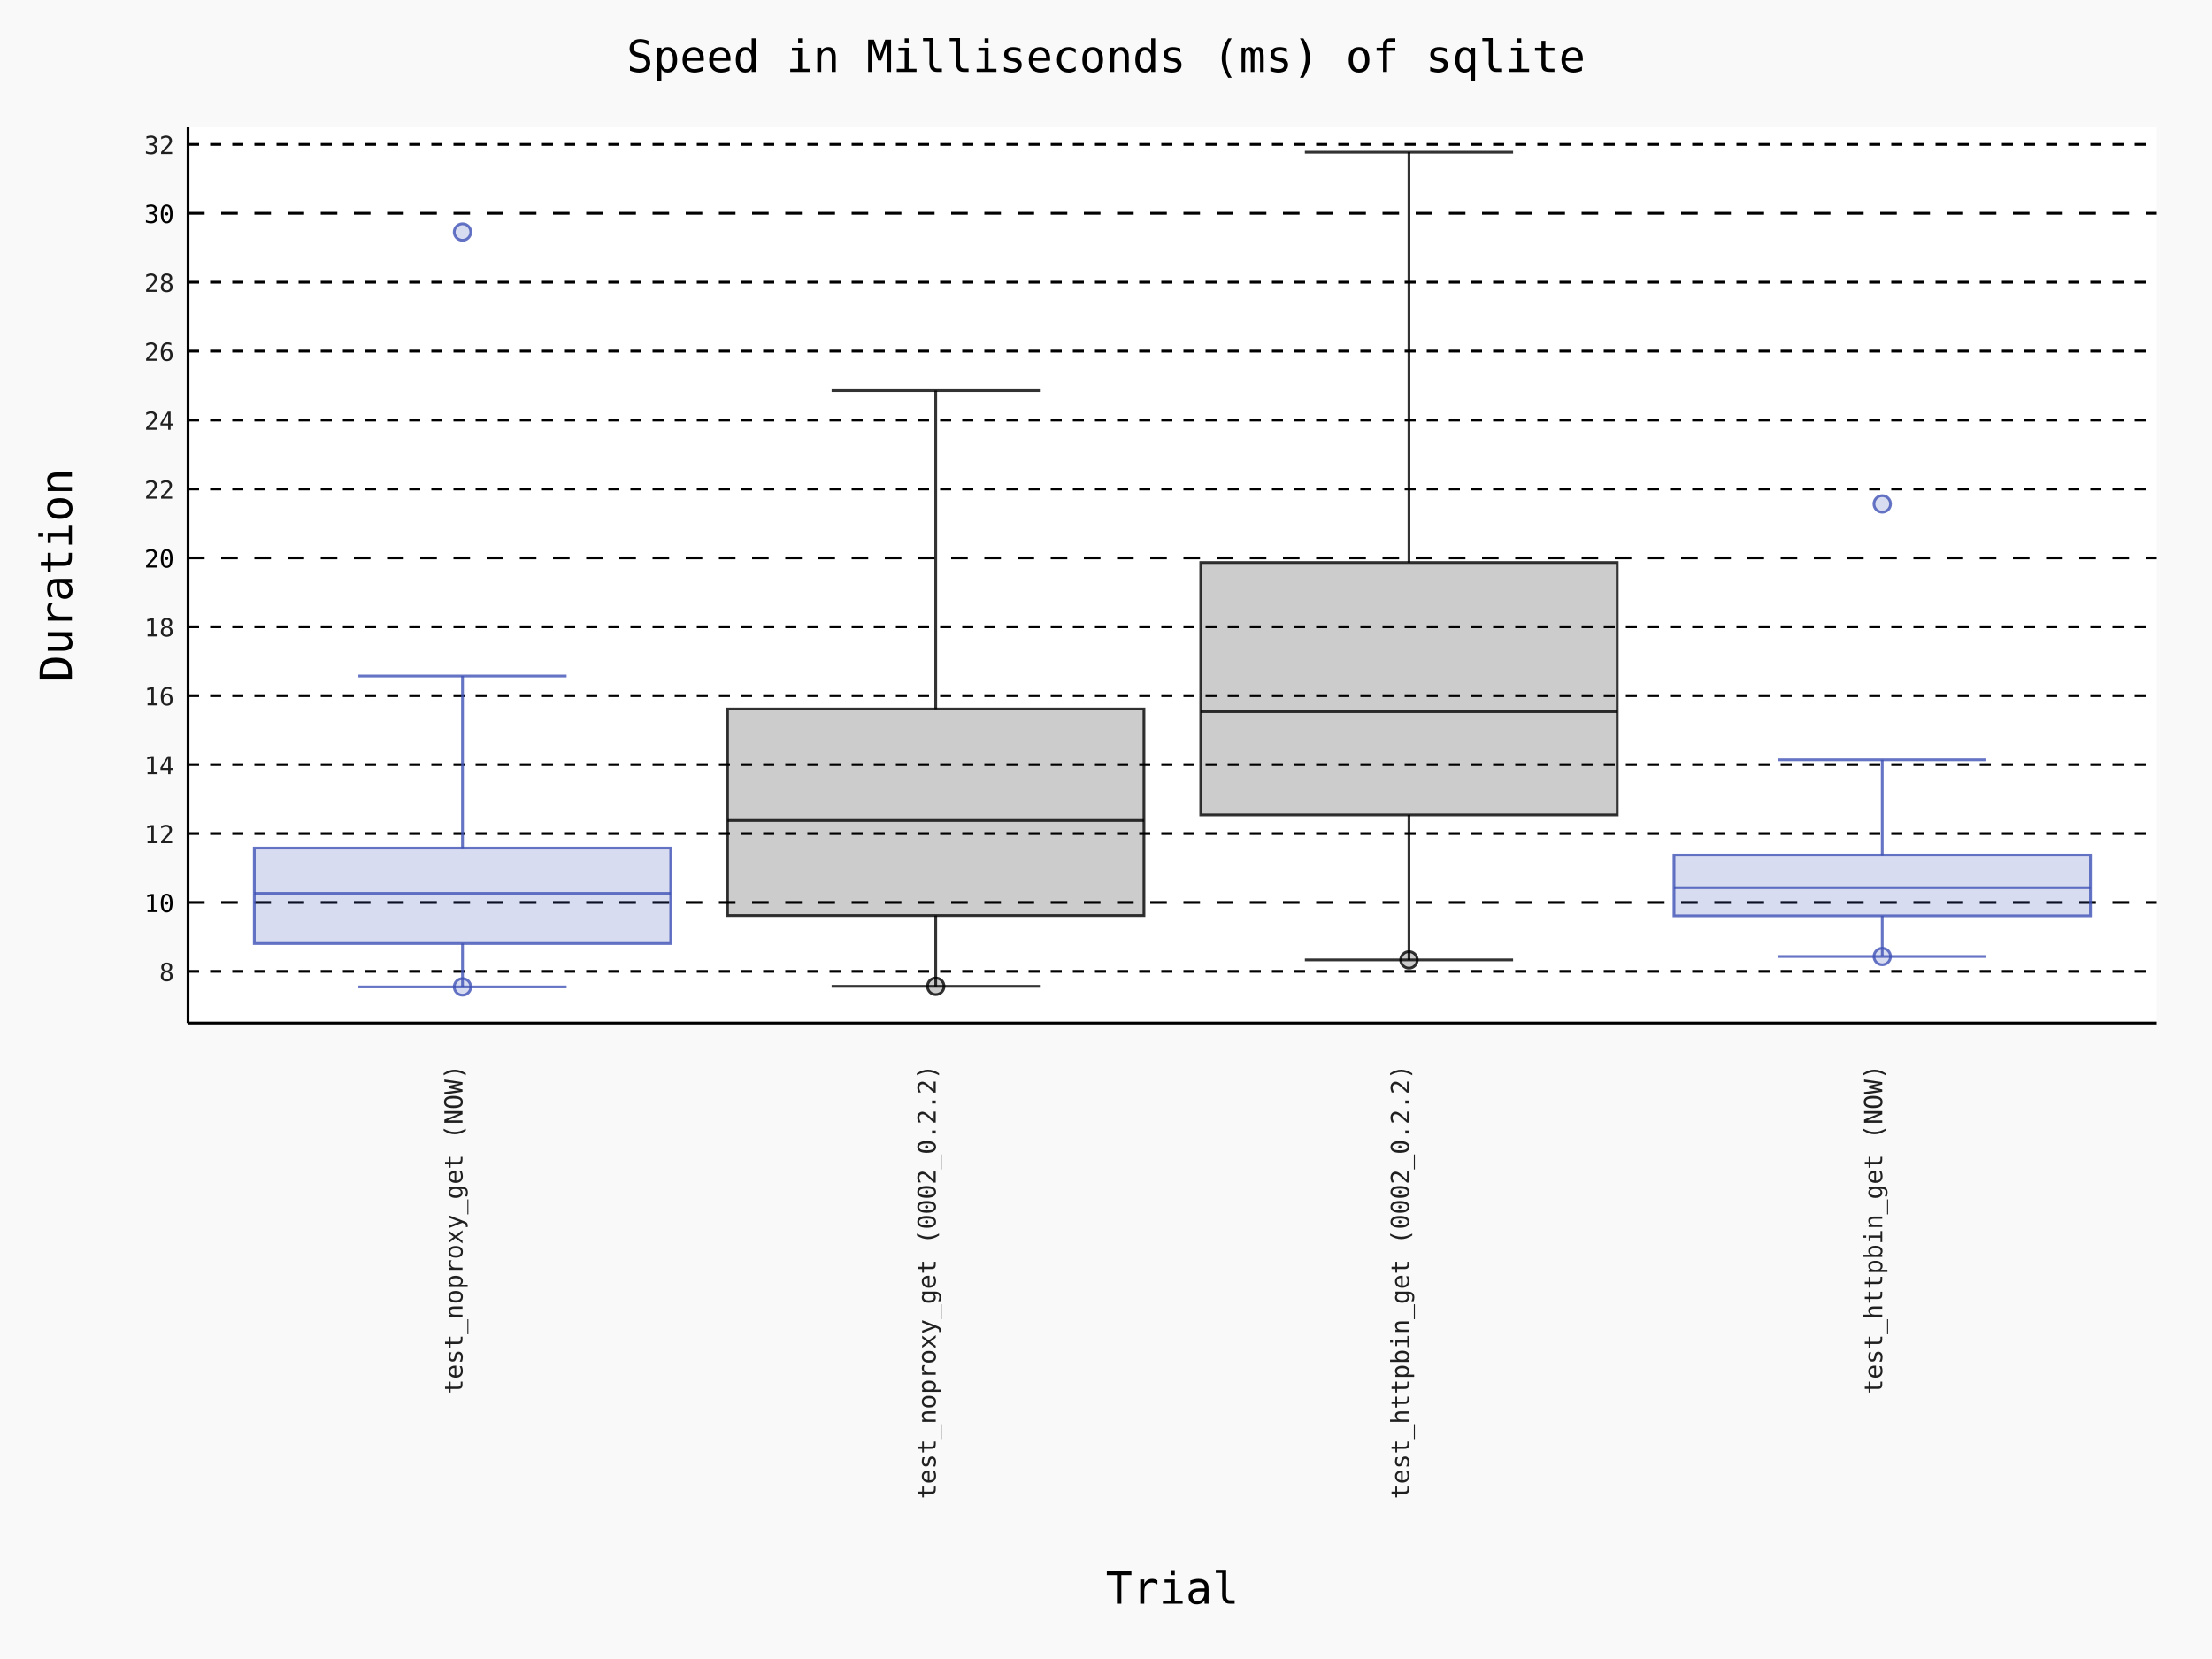
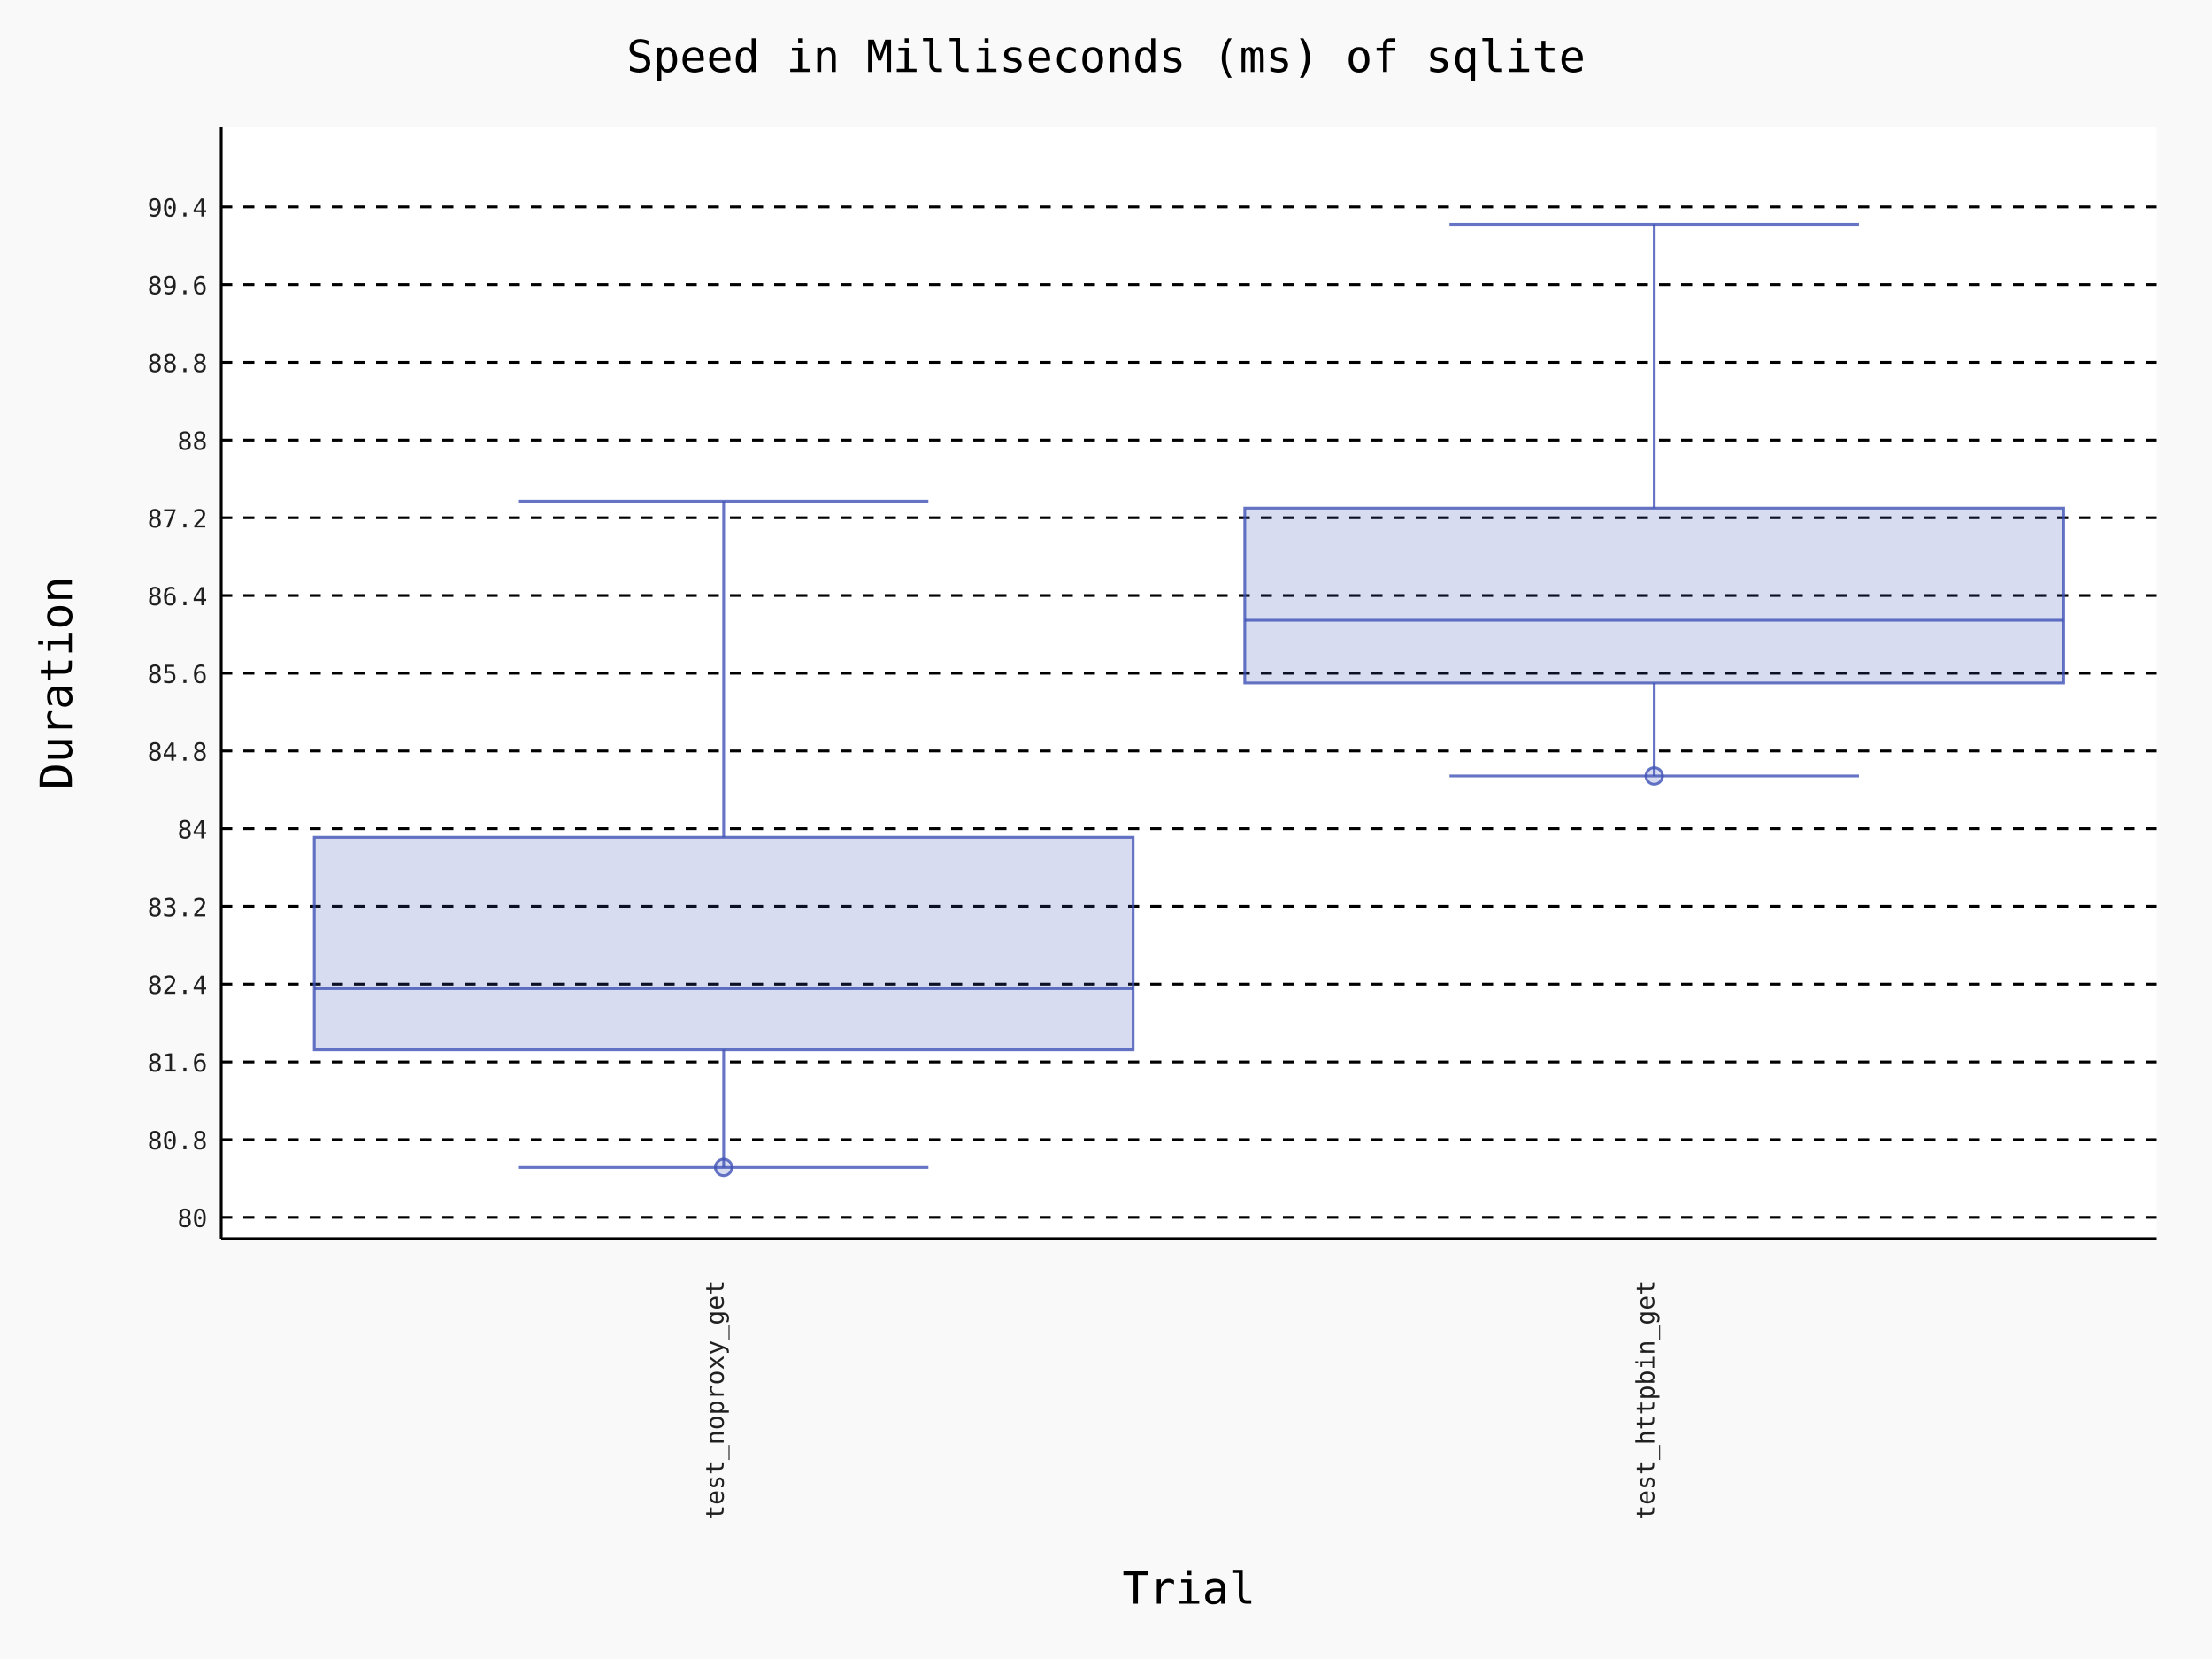
- <svg xmlns="http://www.w3.org/2000/svg" id="chart-6695848d-3459-473c-a090-c845e41fae08" class="pygal-chart" viewBox="0 0 800 600">
+ <svg xmlns="http://www.w3.org/2000/svg" id="chart-4a0dc648-83bf-4ec0-8743-4490d51437e5" class="pygal-chart" viewBox="0 0 800 600">
  <defs>
-     <style type="text/css">#chart-6695848d-3459-473c-a090-c845e41fae08{-webkit-user-select:none;-webkit-font-smoothing:antialiased;font-family:Consolas,"Deja Vu Sans Mono","Bitstream Vera Sans Mono","Courier New",monospace}#chart-6695848d-3459-473c-a090-c845e41fae08 .title{font-family:Consolas,"Deja Vu Sans Mono","Bitstream Vera Sans Mono","Courier New",monospace;font-size:16px}#chart-6695848d-3459-473c-a090-c845e41fae08 .legends .legend text{font-family:Consolas,"Deja Vu Sans Mono","Bitstream Vera Sans Mono","Courier New",monospace;font-size:14px}#chart-6695848d-3459-473c-a090-c845e41fae08 .axis text{font-family:Consolas,"Deja Vu Sans Mono","Bitstream Vera Sans Mono","Courier New",monospace;font-size:10px}#chart-6695848d-3459-473c-a090-c845e41fae08 .axis text.major{font-family:Consolas,"Deja Vu Sans Mono","Bitstream Vera Sans Mono","Courier New",monospace;font-size:10px}#chart-6695848d-3459-473c-a090-c845e41fae08 .text-overlay text.value{font-family:Consolas,"Deja Vu Sans Mono","Bitstream Vera Sans Mono","Courier New",monospace;font-size:16px}#chart-6695848d-3459-473c-a090-c845e41fae08 .text-overlay text.label{font-family:Consolas,"Deja Vu Sans Mono","Bitstream Vera Sans Mono","Courier New",monospace;font-size:10px}#chart-6695848d-3459-473c-a090-c845e41fae08 .tooltip{font-family:Consolas,"Deja Vu Sans Mono","Bitstream Vera Sans Mono","Courier New",monospace;font-size:14px}#chart-6695848d-3459-473c-a090-c845e41fae08 text.no_data{font-family:Consolas,"Deja Vu Sans Mono","Bitstream Vera Sans Mono","Courier New",monospace;font-size:64px}
- #chart-6695848d-3459-473c-a090-c845e41fae08{background-color:rgba(249,249,249,1)}#chart-6695848d-3459-473c-a090-c845e41fae08 path,#chart-6695848d-3459-473c-a090-c845e41fae08 line,#chart-6695848d-3459-473c-a090-c845e41fae08 rect,#chart-6695848d-3459-473c-a090-c845e41fae08 circle{-webkit-transition:150ms;-moz-transition:150ms;transition:150ms}#chart-6695848d-3459-473c-a090-c845e41fae08 .graph &gt; .background{fill:rgba(249,249,249,1)}#chart-6695848d-3459-473c-a090-c845e41fae08 .plot &gt; .background{fill:rgba(255,255,255,1)}#chart-6695848d-3459-473c-a090-c845e41fae08 .graph{fill:rgba(0,0,0,.87)}#chart-6695848d-3459-473c-a090-c845e41fae08 text.no_data{fill:rgba(0,0,0,1)}#chart-6695848d-3459-473c-a090-c845e41fae08 .title{fill:rgba(0,0,0,1)}#chart-6695848d-3459-473c-a090-c845e41fae08 .legends .legend text{fill:rgba(0,0,0,.87)}#chart-6695848d-3459-473c-a090-c845e41fae08 .legends .legend:hover text{fill:rgba(0,0,0,1)}#chart-6695848d-3459-473c-a090-c845e41fae08 .axis .line{stroke:rgba(0,0,0,1)}#chart-6695848d-3459-473c-a090-c845e41fae08 .axis .guide.line{stroke:rgba(0,0,0,.54)}#chart-6695848d-3459-473c-a090-c845e41fae08 .axis .major.line{stroke:rgba(0,0,0,.87)}#chart-6695848d-3459-473c-a090-c845e41fae08 .axis text.major{fill:rgba(0,0,0,1)}#chart-6695848d-3459-473c-a090-c845e41fae08 .axis.y .guides:hover .guide.line,#chart-6695848d-3459-473c-a090-c845e41fae08 .line-graph .axis.x .guides:hover .guide.line,#chart-6695848d-3459-473c-a090-c845e41fae08 .stackedline-graph .axis.x .guides:hover .guide.line,#chart-6695848d-3459-473c-a090-c845e41fae08 .xy-graph .axis.x .guides:hover .guide.line{stroke:rgba(0,0,0,1)}#chart-6695848d-3459-473c-a090-c845e41fae08 .axis .guides:hover text{fill:rgba(0,0,0,1)}#chart-6695848d-3459-473c-a090-c845e41fae08 .reactive{fill-opacity:.7;stroke-opacity:.8;stroke-width:1}#chart-6695848d-3459-473c-a090-c845e41fae08 .ci{stroke:rgba(0,0,0,.87)}#chart-6695848d-3459-473c-a090-c845e41fae08 .reactive.active,#chart-6695848d-3459-473c-a090-c845e41fae08 .active .reactive{fill-opacity:.8;stroke-opacity:.9;stroke-width:4}#chart-6695848d-3459-473c-a090-c845e41fae08 .ci .reactive.active{stroke-width:1.5}#chart-6695848d-3459-473c-a090-c845e41fae08 .series text{fill:rgba(0,0,0,1)}#chart-6695848d-3459-473c-a090-c845e41fae08 .tooltip rect{fill:rgba(255,255,255,1);stroke:rgba(0,0,0,1);-webkit-transition:opacity 150ms;-moz-transition:opacity 150ms;transition:opacity 150ms}#chart-6695848d-3459-473c-a090-c845e41fae08 .tooltip .label{fill:rgba(0,0,0,.87)}#chart-6695848d-3459-473c-a090-c845e41fae08 .tooltip .label{fill:rgba(0,0,0,.87)}#chart-6695848d-3459-473c-a090-c845e41fae08 .tooltip .legend{font-size:.8em;fill:rgba(0,0,0,.54)}#chart-6695848d-3459-473c-a090-c845e41fae08 .tooltip .x_label{font-size:.6em;fill:rgba(0,0,0,1)}#chart-6695848d-3459-473c-a090-c845e41fae08 .tooltip .xlink{font-size:.5em;text-decoration:underline}#chart-6695848d-3459-473c-a090-c845e41fae08 .tooltip .value{font-size:1.5em}#chart-6695848d-3459-473c-a090-c845e41fae08 .bound{font-size:.5em}#chart-6695848d-3459-473c-a090-c845e41fae08 .max-value{font-size:.75em;fill:rgba(0,0,0,.54)}#chart-6695848d-3459-473c-a090-c845e41fae08 .map-element{fill:rgba(255,255,255,1);stroke:rgba(0,0,0,.54) !important}#chart-6695848d-3459-473c-a090-c845e41fae08 .map-element .reactive{fill-opacity:inherit;stroke-opacity:inherit}#chart-6695848d-3459-473c-a090-c845e41fae08 .color-0,#chart-6695848d-3459-473c-a090-c845e41fae08 .color-0 a:visited{stroke:#3F51B5;fill:#3F51B5}#chart-6695848d-3459-473c-a090-c845e41fae08 .color-1,#chart-6695848d-3459-473c-a090-c845e41fae08 .color-1 a:visited{stroke:#000000;fill:#000000}#chart-6695848d-3459-473c-a090-c845e41fae08 .color-2,#chart-6695848d-3459-473c-a090-c845e41fae08 .color-2 a:visited{stroke:#000000;fill:#000000}#chart-6695848d-3459-473c-a090-c845e41fae08 .color-3,#chart-6695848d-3459-473c-a090-c845e41fae08 .color-3 a:visited{stroke:#3F51B5;fill:#3F51B5}#chart-6695848d-3459-473c-a090-c845e41fae08 .text-overlay .color-0 text{fill:black}#chart-6695848d-3459-473c-a090-c845e41fae08 .text-overlay .color-1 text{fill:white}#chart-6695848d-3459-473c-a090-c845e41fae08 .text-overlay .color-2 text{fill:white}#chart-6695848d-3459-473c-a090-c845e41fae08 .text-overlay .color-3 text{fill:black}
- #chart-6695848d-3459-473c-a090-c845e41fae08 text.no_data{text-anchor:middle}#chart-6695848d-3459-473c-a090-c845e41fae08 .guide.line{fill:none}#chart-6695848d-3459-473c-a090-c845e41fae08 .centered{text-anchor:middle}#chart-6695848d-3459-473c-a090-c845e41fae08 .title{text-anchor:middle}#chart-6695848d-3459-473c-a090-c845e41fae08 .legends .legend text{fill-opacity:1}#chart-6695848d-3459-473c-a090-c845e41fae08 .axis.x text{text-anchor:middle}#chart-6695848d-3459-473c-a090-c845e41fae08 .axis.x:not(.web) text[transform]{text-anchor:start}#chart-6695848d-3459-473c-a090-c845e41fae08 .axis.x:not(.web) text[transform].backwards{text-anchor:end}#chart-6695848d-3459-473c-a090-c845e41fae08 .axis.y text{text-anchor:end}#chart-6695848d-3459-473c-a090-c845e41fae08 .axis.y text[transform].backwards{text-anchor:start}#chart-6695848d-3459-473c-a090-c845e41fae08 .axis.y2 text{text-anchor:start}#chart-6695848d-3459-473c-a090-c845e41fae08 .axis.y2 text[transform].backwards{text-anchor:end}#chart-6695848d-3459-473c-a090-c845e41fae08 .axis .guide.line{stroke-dasharray:4,4;stroke:black}#chart-6695848d-3459-473c-a090-c845e41fae08 .axis .major.guide.line{stroke-dasharray:6,6;stroke:black}#chart-6695848d-3459-473c-a090-c845e41fae08 .horizontal .axis.y .guide.line,#chart-6695848d-3459-473c-a090-c845e41fae08 .horizontal .axis.y2 .guide.line,#chart-6695848d-3459-473c-a090-c845e41fae08 .vertical .axis.x .guide.line{opacity:0}#chart-6695848d-3459-473c-a090-c845e41fae08 .horizontal .axis.always_show .guide.line,#chart-6695848d-3459-473c-a090-c845e41fae08 .vertical .axis.always_show .guide.line{opacity:1 !important}#chart-6695848d-3459-473c-a090-c845e41fae08 .axis.y .guides:hover .guide.line,#chart-6695848d-3459-473c-a090-c845e41fae08 .axis.y2 .guides:hover .guide.line,#chart-6695848d-3459-473c-a090-c845e41fae08 .axis.x .guides:hover .guide.line{opacity:1}#chart-6695848d-3459-473c-a090-c845e41fae08 .axis .guides:hover text{opacity:1}#chart-6695848d-3459-473c-a090-c845e41fae08 .nofill{fill:none}#chart-6695848d-3459-473c-a090-c845e41fae08 .subtle-fill{fill-opacity:.2}#chart-6695848d-3459-473c-a090-c845e41fae08 .dot{stroke-width:1px;fill-opacity:1;stroke-opacity:1}#chart-6695848d-3459-473c-a090-c845e41fae08 .dot.active{stroke-width:5px}#chart-6695848d-3459-473c-a090-c845e41fae08 .dot.negative{fill:transparent}#chart-6695848d-3459-473c-a090-c845e41fae08 text,#chart-6695848d-3459-473c-a090-c845e41fae08 tspan{stroke:none !important}#chart-6695848d-3459-473c-a090-c845e41fae08 .series text.active{opacity:1}#chart-6695848d-3459-473c-a090-c845e41fae08 .tooltip rect{fill-opacity:.95;stroke-width:.5}#chart-6695848d-3459-473c-a090-c845e41fae08 .tooltip text{fill-opacity:1}#chart-6695848d-3459-473c-a090-c845e41fae08 .showable{visibility:hidden}#chart-6695848d-3459-473c-a090-c845e41fae08 .showable.shown{visibility:visible}#chart-6695848d-3459-473c-a090-c845e41fae08 .gauge-background{fill:rgba(229,229,229,1);stroke:none}#chart-6695848d-3459-473c-a090-c845e41fae08 .bg-lines{stroke:rgba(249,249,249,1);stroke-width:2px}
+     <style type="text/css">#chart-4a0dc648-83bf-4ec0-8743-4490d51437e5{-webkit-user-select:none;-webkit-font-smoothing:antialiased;font-family:Consolas,"Deja Vu Sans Mono","Bitstream Vera Sans Mono","Courier New",monospace}#chart-4a0dc648-83bf-4ec0-8743-4490d51437e5 .title{font-family:Consolas,"Deja Vu Sans Mono","Bitstream Vera Sans Mono","Courier New",monospace;font-size:16px}#chart-4a0dc648-83bf-4ec0-8743-4490d51437e5 .legends .legend text{font-family:Consolas,"Deja Vu Sans Mono","Bitstream Vera Sans Mono","Courier New",monospace;font-size:14px}#chart-4a0dc648-83bf-4ec0-8743-4490d51437e5 .axis text{font-family:Consolas,"Deja Vu Sans Mono","Bitstream Vera Sans Mono","Courier New",monospace;font-size:10px}#chart-4a0dc648-83bf-4ec0-8743-4490d51437e5 .axis text.major{font-family:Consolas,"Deja Vu Sans Mono","Bitstream Vera Sans Mono","Courier New",monospace;font-size:10px}#chart-4a0dc648-83bf-4ec0-8743-4490d51437e5 .text-overlay text.value{font-family:Consolas,"Deja Vu Sans Mono","Bitstream Vera Sans Mono","Courier New",monospace;font-size:16px}#chart-4a0dc648-83bf-4ec0-8743-4490d51437e5 .text-overlay text.label{font-family:Consolas,"Deja Vu Sans Mono","Bitstream Vera Sans Mono","Courier New",monospace;font-size:10px}#chart-4a0dc648-83bf-4ec0-8743-4490d51437e5 .tooltip{font-family:Consolas,"Deja Vu Sans Mono","Bitstream Vera Sans Mono","Courier New",monospace;font-size:14px}#chart-4a0dc648-83bf-4ec0-8743-4490d51437e5 text.no_data{font-family:Consolas,"Deja Vu Sans Mono","Bitstream Vera Sans Mono","Courier New",monospace;font-size:64px}
+ #chart-4a0dc648-83bf-4ec0-8743-4490d51437e5{background-color:rgba(249,249,249,1)}#chart-4a0dc648-83bf-4ec0-8743-4490d51437e5 path,#chart-4a0dc648-83bf-4ec0-8743-4490d51437e5 line,#chart-4a0dc648-83bf-4ec0-8743-4490d51437e5 rect,#chart-4a0dc648-83bf-4ec0-8743-4490d51437e5 circle{-webkit-transition:150ms;-moz-transition:150ms;transition:150ms}#chart-4a0dc648-83bf-4ec0-8743-4490d51437e5 .graph &gt; .background{fill:rgba(249,249,249,1)}#chart-4a0dc648-83bf-4ec0-8743-4490d51437e5 .plot &gt; .background{fill:rgba(255,255,255,1)}#chart-4a0dc648-83bf-4ec0-8743-4490d51437e5 .graph{fill:rgba(0,0,0,.87)}#chart-4a0dc648-83bf-4ec0-8743-4490d51437e5 text.no_data{fill:rgba(0,0,0,1)}#chart-4a0dc648-83bf-4ec0-8743-4490d51437e5 .title{fill:rgba(0,0,0,1)}#chart-4a0dc648-83bf-4ec0-8743-4490d51437e5 .legends .legend text{fill:rgba(0,0,0,.87)}#chart-4a0dc648-83bf-4ec0-8743-4490d51437e5 .legends .legend:hover text{fill:rgba(0,0,0,1)}#chart-4a0dc648-83bf-4ec0-8743-4490d51437e5 .axis .line{stroke:rgba(0,0,0,1)}#chart-4a0dc648-83bf-4ec0-8743-4490d51437e5 .axis .guide.line{stroke:rgba(0,0,0,.54)}#chart-4a0dc648-83bf-4ec0-8743-4490d51437e5 .axis .major.line{stroke:rgba(0,0,0,.87)}#chart-4a0dc648-83bf-4ec0-8743-4490d51437e5 .axis text.major{fill:rgba(0,0,0,1)}#chart-4a0dc648-83bf-4ec0-8743-4490d51437e5 .axis.y .guides:hover .guide.line,#chart-4a0dc648-83bf-4ec0-8743-4490d51437e5 .line-graph .axis.x .guides:hover .guide.line,#chart-4a0dc648-83bf-4ec0-8743-4490d51437e5 .stackedline-graph .axis.x .guides:hover .guide.line,#chart-4a0dc648-83bf-4ec0-8743-4490d51437e5 .xy-graph .axis.x .guides:hover .guide.line{stroke:rgba(0,0,0,1)}#chart-4a0dc648-83bf-4ec0-8743-4490d51437e5 .axis .guides:hover text{fill:rgba(0,0,0,1)}#chart-4a0dc648-83bf-4ec0-8743-4490d51437e5 .reactive{fill-opacity:.7;stroke-opacity:.8;stroke-width:1}#chart-4a0dc648-83bf-4ec0-8743-4490d51437e5 .ci{stroke:rgba(0,0,0,.87)}#chart-4a0dc648-83bf-4ec0-8743-4490d51437e5 .reactive.active,#chart-4a0dc648-83bf-4ec0-8743-4490d51437e5 .active .reactive{fill-opacity:.8;stroke-opacity:.9;stroke-width:4}#chart-4a0dc648-83bf-4ec0-8743-4490d51437e5 .ci .reactive.active{stroke-width:1.5}#chart-4a0dc648-83bf-4ec0-8743-4490d51437e5 .series text{fill:rgba(0,0,0,1)}#chart-4a0dc648-83bf-4ec0-8743-4490d51437e5 .tooltip rect{fill:rgba(255,255,255,1);stroke:rgba(0,0,0,1);-webkit-transition:opacity 150ms;-moz-transition:opacity 150ms;transition:opacity 150ms}#chart-4a0dc648-83bf-4ec0-8743-4490d51437e5 .tooltip .label{fill:rgba(0,0,0,.87)}#chart-4a0dc648-83bf-4ec0-8743-4490d51437e5 .tooltip .label{fill:rgba(0,0,0,.87)}#chart-4a0dc648-83bf-4ec0-8743-4490d51437e5 .tooltip .legend{font-size:.8em;fill:rgba(0,0,0,.54)}#chart-4a0dc648-83bf-4ec0-8743-4490d51437e5 .tooltip .x_label{font-size:.6em;fill:rgba(0,0,0,1)}#chart-4a0dc648-83bf-4ec0-8743-4490d51437e5 .tooltip .xlink{font-size:.5em;text-decoration:underline}#chart-4a0dc648-83bf-4ec0-8743-4490d51437e5 .tooltip .value{font-size:1.5em}#chart-4a0dc648-83bf-4ec0-8743-4490d51437e5 .bound{font-size:.5em}#chart-4a0dc648-83bf-4ec0-8743-4490d51437e5 .max-value{font-size:.75em;fill:rgba(0,0,0,.54)}#chart-4a0dc648-83bf-4ec0-8743-4490d51437e5 .map-element{fill:rgba(255,255,255,1);stroke:rgba(0,0,0,.54) !important}#chart-4a0dc648-83bf-4ec0-8743-4490d51437e5 .map-element .reactive{fill-opacity:inherit;stroke-opacity:inherit}#chart-4a0dc648-83bf-4ec0-8743-4490d51437e5 .color-0,#chart-4a0dc648-83bf-4ec0-8743-4490d51437e5 .color-0 a:visited{stroke:#3F51B5;fill:#3F51B5}#chart-4a0dc648-83bf-4ec0-8743-4490d51437e5 .color-1,#chart-4a0dc648-83bf-4ec0-8743-4490d51437e5 .color-1 a:visited{stroke:#3F51B5;fill:#3F51B5}#chart-4a0dc648-83bf-4ec0-8743-4490d51437e5 .text-overlay .color-0 text{fill:black}#chart-4a0dc648-83bf-4ec0-8743-4490d51437e5 .text-overlay .color-1 text{fill:black}
+ #chart-4a0dc648-83bf-4ec0-8743-4490d51437e5 text.no_data{text-anchor:middle}#chart-4a0dc648-83bf-4ec0-8743-4490d51437e5 .guide.line{fill:none}#chart-4a0dc648-83bf-4ec0-8743-4490d51437e5 .centered{text-anchor:middle}#chart-4a0dc648-83bf-4ec0-8743-4490d51437e5 .title{text-anchor:middle}#chart-4a0dc648-83bf-4ec0-8743-4490d51437e5 .legends .legend text{fill-opacity:1}#chart-4a0dc648-83bf-4ec0-8743-4490d51437e5 .axis.x text{text-anchor:middle}#chart-4a0dc648-83bf-4ec0-8743-4490d51437e5 .axis.x:not(.web) text[transform]{text-anchor:start}#chart-4a0dc648-83bf-4ec0-8743-4490d51437e5 .axis.x:not(.web) text[transform].backwards{text-anchor:end}#chart-4a0dc648-83bf-4ec0-8743-4490d51437e5 .axis.y text{text-anchor:end}#chart-4a0dc648-83bf-4ec0-8743-4490d51437e5 .axis.y text[transform].backwards{text-anchor:start}#chart-4a0dc648-83bf-4ec0-8743-4490d51437e5 .axis.y2 text{text-anchor:start}#chart-4a0dc648-83bf-4ec0-8743-4490d51437e5 .axis.y2 text[transform].backwards{text-anchor:end}#chart-4a0dc648-83bf-4ec0-8743-4490d51437e5 .axis .guide.line{stroke-dasharray:4,4;stroke:black}#chart-4a0dc648-83bf-4ec0-8743-4490d51437e5 .axis .major.guide.line{stroke-dasharray:6,6;stroke:black}#chart-4a0dc648-83bf-4ec0-8743-4490d51437e5 .horizontal .axis.y .guide.line,#chart-4a0dc648-83bf-4ec0-8743-4490d51437e5 .horizontal .axis.y2 .guide.line,#chart-4a0dc648-83bf-4ec0-8743-4490d51437e5 .vertical .axis.x .guide.line{opacity:0}#chart-4a0dc648-83bf-4ec0-8743-4490d51437e5 .horizontal .axis.always_show .guide.line,#chart-4a0dc648-83bf-4ec0-8743-4490d51437e5 .vertical .axis.always_show .guide.line{opacity:1 !important}#chart-4a0dc648-83bf-4ec0-8743-4490d51437e5 .axis.y .guides:hover .guide.line,#chart-4a0dc648-83bf-4ec0-8743-4490d51437e5 .axis.y2 .guides:hover .guide.line,#chart-4a0dc648-83bf-4ec0-8743-4490d51437e5 .axis.x .guides:hover .guide.line{opacity:1}#chart-4a0dc648-83bf-4ec0-8743-4490d51437e5 .axis .guides:hover text{opacity:1}#chart-4a0dc648-83bf-4ec0-8743-4490d51437e5 .nofill{fill:none}#chart-4a0dc648-83bf-4ec0-8743-4490d51437e5 .subtle-fill{fill-opacity:.2}#chart-4a0dc648-83bf-4ec0-8743-4490d51437e5 .dot{stroke-width:1px;fill-opacity:1;stroke-opacity:1}#chart-4a0dc648-83bf-4ec0-8743-4490d51437e5 .dot.active{stroke-width:5px}#chart-4a0dc648-83bf-4ec0-8743-4490d51437e5 .dot.negative{fill:transparent}#chart-4a0dc648-83bf-4ec0-8743-4490d51437e5 text,#chart-4a0dc648-83bf-4ec0-8743-4490d51437e5 tspan{stroke:none !important}#chart-4a0dc648-83bf-4ec0-8743-4490d51437e5 .series text.active{opacity:1}#chart-4a0dc648-83bf-4ec0-8743-4490d51437e5 .tooltip rect{fill-opacity:.95;stroke-width:.5}#chart-4a0dc648-83bf-4ec0-8743-4490d51437e5 .tooltip text{fill-opacity:1}#chart-4a0dc648-83bf-4ec0-8743-4490d51437e5 .showable{visibility:hidden}#chart-4a0dc648-83bf-4ec0-8743-4490d51437e5 .showable.shown{visibility:visible}#chart-4a0dc648-83bf-4ec0-8743-4490d51437e5 .gauge-background{fill:rgba(229,229,229,1);stroke:none}#chart-4a0dc648-83bf-4ec0-8743-4490d51437e5 .bg-lines{stroke:rgba(249,249,249,1);stroke-width:2px}
.tooltip .value{font-size:1em !important}.axis text{font-size:9px !important}</style>
  </defs>
  <g class="graph custombox-graph vertical">
    <rect x="0" y="0" width="800" height="600" class="background" />
-     <g transform="translate(68, 46)" class="plot">
-       <rect x="0" y="0" width="712.0" height="324.0" class="background" />
+     <g transform="translate(80, 46)" class="plot">
+       <rect x="0" y="0" width="700.0" height="402.0" class="background" />
      <g class="axis y always_show">
-         <path d="M0 324 h712" class="line" />
+         <path d="M0 402 h700" class="line" />
        <g class="guides">
-           <path d="M0 305.308 h712" class="guide line" />
-           <text x="-5" y="308.808" class="">8</text>
+           <path d="M0 394.269 h700" class="guide line" />
+           <text x="-5" y="397.769" class="">80</text>
        </g>
        <g class="guides">
-           <path d="M0 280.385 h712" class="major guide line" />
-           <text x="-5" y="283.885" class="major">10</text>
+           <path d="M0 366.157 h700" class="guide line" />
+           <text x="-5" y="369.657" class="">80.8</text>
        </g>
        <g class="guides">
-           <path d="M0 255.462 h712" class="guide line" />
-           <text x="-5" y="258.962" class="">12</text>
+           <path d="M0 338.045 h700" class="guide line" />
+           <text x="-5" y="341.545" class="">81.6</text>
        </g>
        <g class="guides">
-           <path d="M0 230.538 h712" class="guide line" />
-           <text x="-5" y="234.038" class="">14</text>
+           <path d="M0 309.934 h700" class="guide line" />
+           <text x="-5" y="313.434" class="">82.4</text>
        </g>
        <g class="guides">
-           <path d="M0 205.615 h712" class="guide line" />
-           <text x="-5" y="209.115" class="">16</text>
+           <path d="M0 281.822 h700" class="guide line" />
+           <text x="-5" y="285.322" class="">83.2</text>
        </g>
        <g class="guides">
-           <path d="M0 180.692 h712" class="guide line" />
-           <text x="-5" y="184.192" class="">18</text>
+           <path d="M0 253.71 h700" class="guide line" />
+           <text x="-5" y="257.21" class="">84</text>
        </g>
        <g class="guides">
-           <path d="M0 155.769 h712" class="major guide line" />
-           <text x="-5" y="159.269" class="major">20</text>
+           <path d="M0 225.598 h700" class="guide line" />
+           <text x="-5" y="229.098" class="">84.8</text>
        </g>
        <g class="guides">
-           <path d="M0 130.846 h712" class="guide line" />
-           <text x="-5" y="134.346" class="">22</text>
+           <path d="M0 197.486 h700" class="guide line" />
+           <text x="-5" y="200.986" class="">85.6</text>
        </g>
        <g class="guides">
-           <path d="M0 105.923 h712" class="guide line" />
-           <text x="-5" y="109.423" class="">24</text>
+           <path d="M0 169.374 h700" class="guide line" />
+           <text x="-5" y="172.874" class="">86.4</text>
        </g>
        <g class="guides">
-           <path d="M0 81 h712" class="guide line" />
-           <text x="-5" y="84.5" class="">26</text>
+           <path d="M0 141.262 h700" class="guide line" />
+           <text x="-5" y="144.762" class="">87.2</text>
        </g>
        <g class="guides">
-           <path d="M0 56.077 h712" class="guide line" />
-           <text x="-5" y="59.577" class="">28</text>
+           <path d="M0 113.15 h700" class="guide line" />
+           <text x="-5" y="116.65" class="">88</text>
        </g>
        <g class="guides">
-           <path d="M0 31.154 h712" class="major guide line" />
-           <text x="-5" y="34.654" class="major">30</text>
+           <path d="M0 85.038 h700" class="guide line" />
+           <text x="-5" y="88.538" class="">88.8</text>
        </g>
        <g class="guides">
-           <path d="M0 6.231 h712" class="guide line" />
-           <text x="-5" y="9.731" class="">32</text>
+           <path d="M0 56.927 h700" class="guide line" />
+           <text x="-5" y="60.427" class="">89.6</text>
+         </g>
+         <g class="guides">
+           <path d="M0 28.815 h700" class="guide line" />
+           <text x="-5" y="32.315" class="">90.4</text>
        </g>
      </g>
      <g class="axis x">
-         <path d="M0 0 v324" class="line" />
+         <path d="M0 0 v402" class="line" />
        <g class="guides">
-           <path d="M99.269 0 v324" class="guide line" />
-           <text x="99.269" y="339.0" class="backwards" transform="rotate(270 99.26923 339)">test_noproxy_get (NOW)</text>
+           <path d="M181.731 0 v402" class="guide line" />
+           <text x="181.731" y="417.0" class="backwards" transform="rotate(270 181.7308 417)">test_noproxy_get</text>
        </g>
        <g class="guides">
-           <path d="M270.423 0 v324" class="guide line" />
-           <text x="270.423" y="339.0" class="backwards" transform="rotate(270 270.4231 339)">test_noproxy_get (0002_0.2.2)</text>
-         </g>
-         <g class="guides">
-           <path d="M441.577 0 v324" class="guide line" />
-           <text x="441.577" y="339.0" class="backwards" transform="rotate(270 441.5769 339)">test_httpbin_get (0002_0.2.2)</text>
-         </g>
-         <g class="guides">
-           <path d="M612.731 0 v324" class="guide line" />
-           <text x="612.731" y="339.0" class="backwards" transform="rotate(270 612.7308 339)">test_httpbin_get (NOW)</text>
+           <path d="M518.269 0 v402" class="guide line" />
+           <text x="518.269" y="417.0" class="backwards" transform="rotate(270 518.2692 417)">test_httpbin_get</text>
        </g>
      </g>
      <g class="series serie-0 color-0">
        <g class="boxes">
          <g class="box">
-             <path stroke-width="3" d="M61.615 310.921 L136.923 310.921" class="reactive tooltip-trigger" />
-             <path stroke-width="3" d="M23.962 277.085 L174.577 277.085" class="reactive tooltip-trigger" />
-             <path stroke-width="3" d="M61.615 198.5 L136.923 198.5" class="reactive tooltip-trigger" />
-             <path stroke-width="2" d="M99.269 310.921 L99.269 295.216" class="reactive tooltip-trigger" />
-             <path stroke-width="2" d="M99.269 198.5 L99.269 260.719" class="reactive tooltip-trigger" />
-             <rect x="23.962" y="260.719" height="34.497" width="150.615" class="subtle-fill reactive tooltip-trigger" />
-             <circle cx="99.269" cy="310.921" r="3" class="subtle-fill reactive tooltip-trigger" />
-             <circle cx="99.269" cy="37.933" r="3" class="subtle-fill reactive tooltip-trigger" />
+             <path stroke-width="3" d="M107.692 376.187 L255.769 376.187" class="reactive tooltip-trigger" />
+             <path stroke-width="3" d="M33.654 311.555 L329.808 311.555" class="reactive tooltip-trigger" />
+             <path stroke-width="3" d="M107.692 135.259 L255.769 135.259" class="reactive tooltip-trigger" />
+             <path stroke-width="2" d="M181.731 376.187 L181.731 333.711" class="reactive tooltip-trigger" />
+             <path stroke-width="2" d="M181.731 135.259 L181.731 256.818" class="reactive tooltip-trigger" />
+             <rect x="33.654" y="256.818" height="76.893" width="296.154" class="subtle-fill reactive tooltip-trigger" />
+             <circle cx="181.731" cy="376.187" r="3" class="subtle-fill reactive tooltip-trigger" />
+             <circle cx="181.731" cy="-253.716" r="3" class="subtle-fill reactive tooltip-trigger" />
          </g>
        </g>
      </g>
      <g class="series serie-1 color-1">
        <g class="boxes">
          <g class="box">
-             <path stroke-width="3" d="M232.769 310.711 L308.077 310.711" class="reactive tooltip-trigger" />
-             <path stroke-width="3" d="M195.115 250.733 L345.731 250.733" class="reactive tooltip-trigger" />
-             <path stroke-width="3" d="M232.769 95.273 L308.077 95.273" class="reactive tooltip-trigger" />
-             <path stroke-width="2" d="M270.423 310.711 L270.423 285.094" class="reactive tooltip-trigger" />
-             <path stroke-width="2" d="M270.423 95.273 L270.423 210.453" class="reactive tooltip-trigger" />
-             <rect x="195.115" y="210.453" height="74.64" width="150.615" class="subtle-fill reactive tooltip-trigger" />
-             <circle cx="270.423" cy="310.711" r="3" class="subtle-fill reactive tooltip-trigger" />
-             <circle cx="270.423" cy="-539.754" r="3" class="subtle-fill reactive tooltip-trigger" />
-           </g>
-         </g>
-       </g>
-       <g class="series serie-2 color-2">
-         <g class="boxes">
-           <g class="box">
-             <path stroke-width="3" d="M403.923 301.157 L479.231 301.157" class="reactive tooltip-trigger" />
-             <path stroke-width="3" d="M366.269 211.402 L516.885 211.402" class="reactive tooltip-trigger" />
-             <path stroke-width="3" d="M403.923 9.061 L479.231 9.061" class="reactive tooltip-trigger" />
-             <path stroke-width="2" d="M441.577 301.157 L441.577 248.699" class="reactive tooltip-trigger" />
-             <path stroke-width="2" d="M441.577 9.061 L441.577 157.435" class="reactive tooltip-trigger" />
-             <rect x="366.269" y="157.435" height="91.263" width="150.615" class="subtle-fill reactive tooltip-trigger" />
-             <circle cx="441.577" cy="301.157" r="3" class="subtle-fill reactive tooltip-trigger" />
-             <circle cx="441.577" cy="-681.153" r="3" class="subtle-fill reactive tooltip-trigger" />
-           </g>
-         </g>
-       </g>
-       <g class="series serie-3 color-3">
-         <g class="boxes">
-           <g class="box">
-             <path stroke-width="3" d="M575.077 299.932 L650.385 299.932" class="reactive tooltip-trigger" />
-             <path stroke-width="3" d="M537.423 275.047 L688.038 275.047" class="reactive tooltip-trigger" />
-             <path stroke-width="3" d="M575.077 228.799 L650.385 228.799" class="reactive tooltip-trigger" />
-             <path stroke-width="2" d="M612.731 299.932 L612.731 285.193" class="reactive tooltip-trigger" />
-             <path stroke-width="2" d="M612.731 228.799 L612.731 263.286" class="reactive tooltip-trigger" />
-             <rect x="537.423" y="263.286" height="21.907" width="150.615" class="subtle-fill reactive tooltip-trigger" />
-             <circle cx="612.731" cy="299.932" r="3" class="subtle-fill reactive tooltip-trigger" />
-             <circle cx="612.731" cy="136.251" r="3" class="subtle-fill reactive tooltip-trigger" />
+             <path stroke-width="3" d="M444.231 234.632 L592.308 234.632" class="reactive tooltip-trigger" />
+             <path stroke-width="3" d="M370.192 178.32 L666.346 178.32" class="reactive tooltip-trigger" />
+             <path stroke-width="3" d="M444.231 35.122 L592.308 35.122" class="reactive tooltip-trigger" />
+             <path stroke-width="2" d="M518.269 234.632 L518.269 201.006" class="reactive tooltip-trigger" />
+             <path stroke-width="2" d="M518.269 35.122 L518.269 137.774" class="reactive tooltip-trigger" />
+             <rect x="370.192" y="137.774" height="63.233" width="296.154" class="subtle-fill reactive tooltip-trigger" />
+             <circle cx="518.269" cy="234.632" r="3" class="subtle-fill reactive tooltip-trigger" />
+             <circle cx="518.269" cy="-419.886" r="3" class="subtle-fill reactive tooltip-trigger" />
          </g>
        </g>
      </g>
    </g>
    <g class="titles">
      <text x="400.0" y="26" class="title plot_title">Speed in Milliseconds (ms) of sqlite</text>
-       <text x="424.0" y="580.0" class="title">Trial</text>
-       <text x="0" y="234.0" class="title" transform="rotate(-90 0 208)">Duration</text>
+       <text x="430.0" y="580.0" class="title">Trial</text>
+       <text x="0" y="273.0" class="title" transform="rotate(-90 0 247)">Duration</text>
    </g>
-     <g transform="translate(68, 46)" class="plot overlay">
+     <g transform="translate(80, 46)" class="plot overlay">
      <g class="series serie-0 color-0" />
      <g class="series serie-1 color-1" />
-       <g class="series serie-2 color-2" />
-       <g class="series serie-3 color-3" />
    </g>
-     <g transform="translate(68, 46)" class="plot text-overlay">
+     <g transform="translate(80, 46)" class="plot text-overlay">
      <g class="series serie-0 color-0" />
      <g class="series serie-1 color-1" />
-       <g class="series serie-2 color-2" />
-       <g class="series serie-3 color-3" />
    </g>
-     <g transform="translate(68, 46)" class="plot tooltip-overlay">
+     <g transform="translate(80, 46)" class="plot tooltip-overlay">
      <g transform="translate(0 0)" style="opacity: 0" class="tooltip">
        <rect rx="0" ry="0" width="0" height="0" class="tooltip-box" />
        <g class="text" />
      </g>
    </g>
  </g>
</svg>
